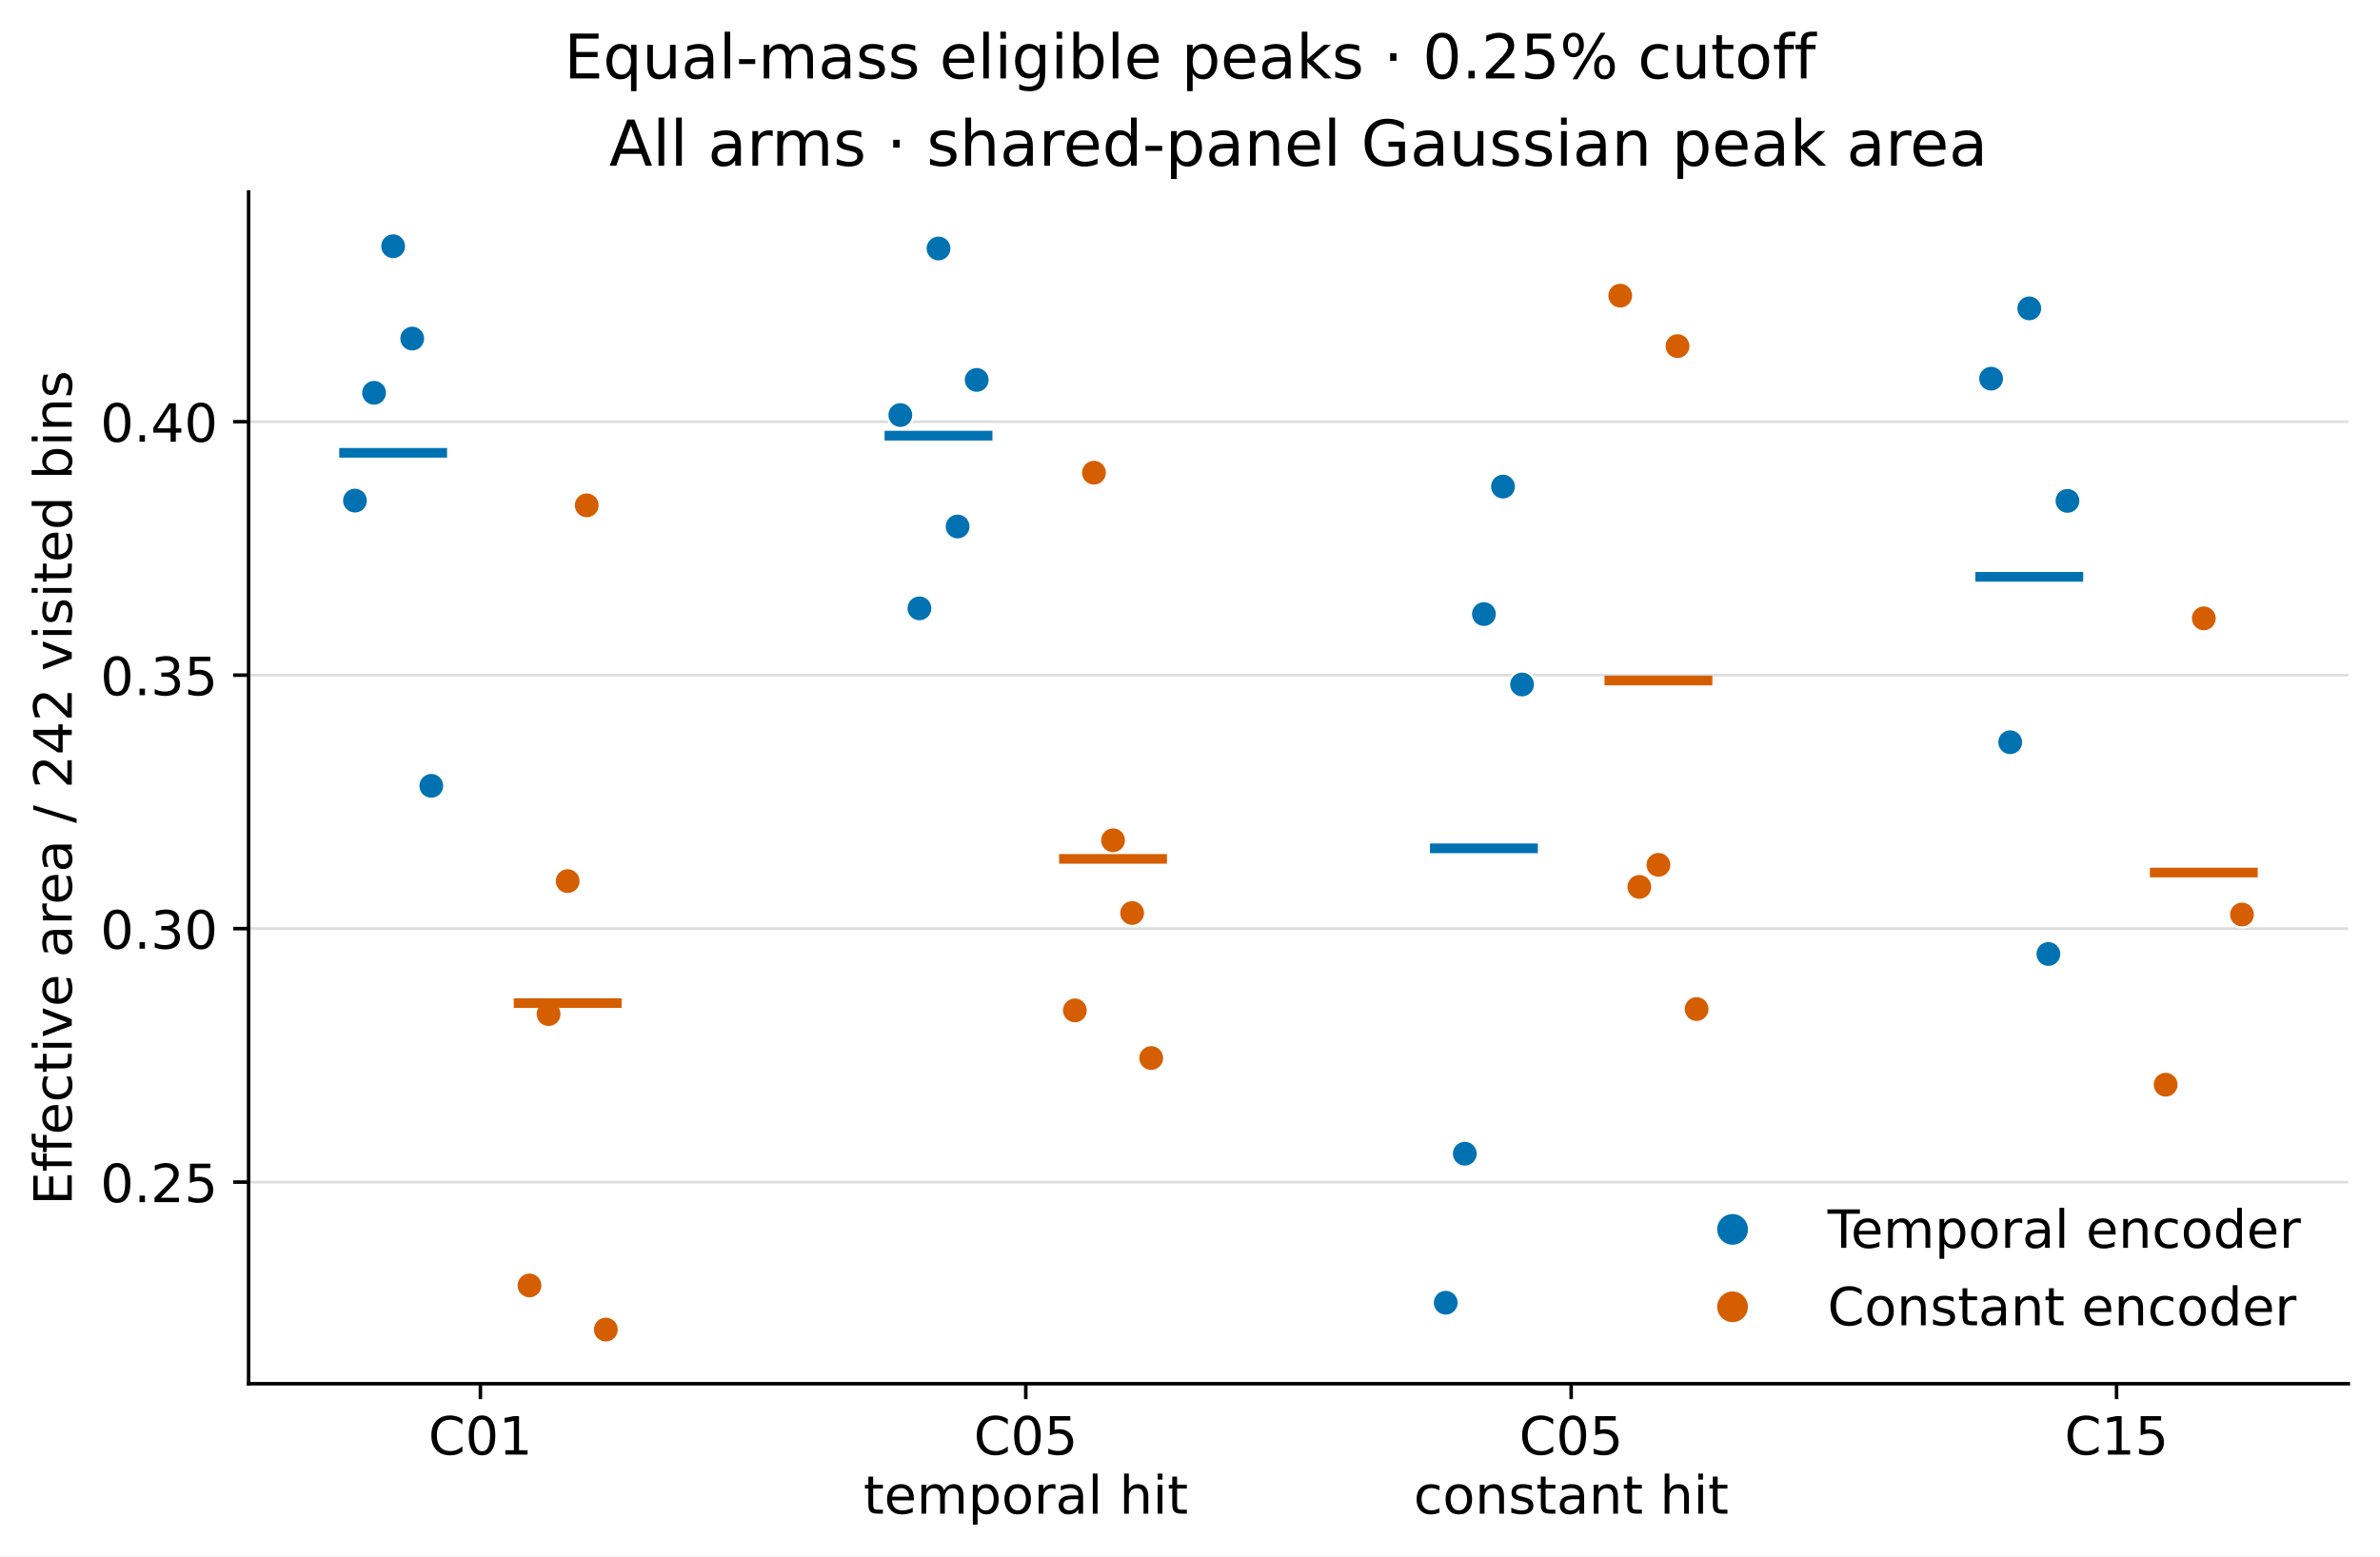
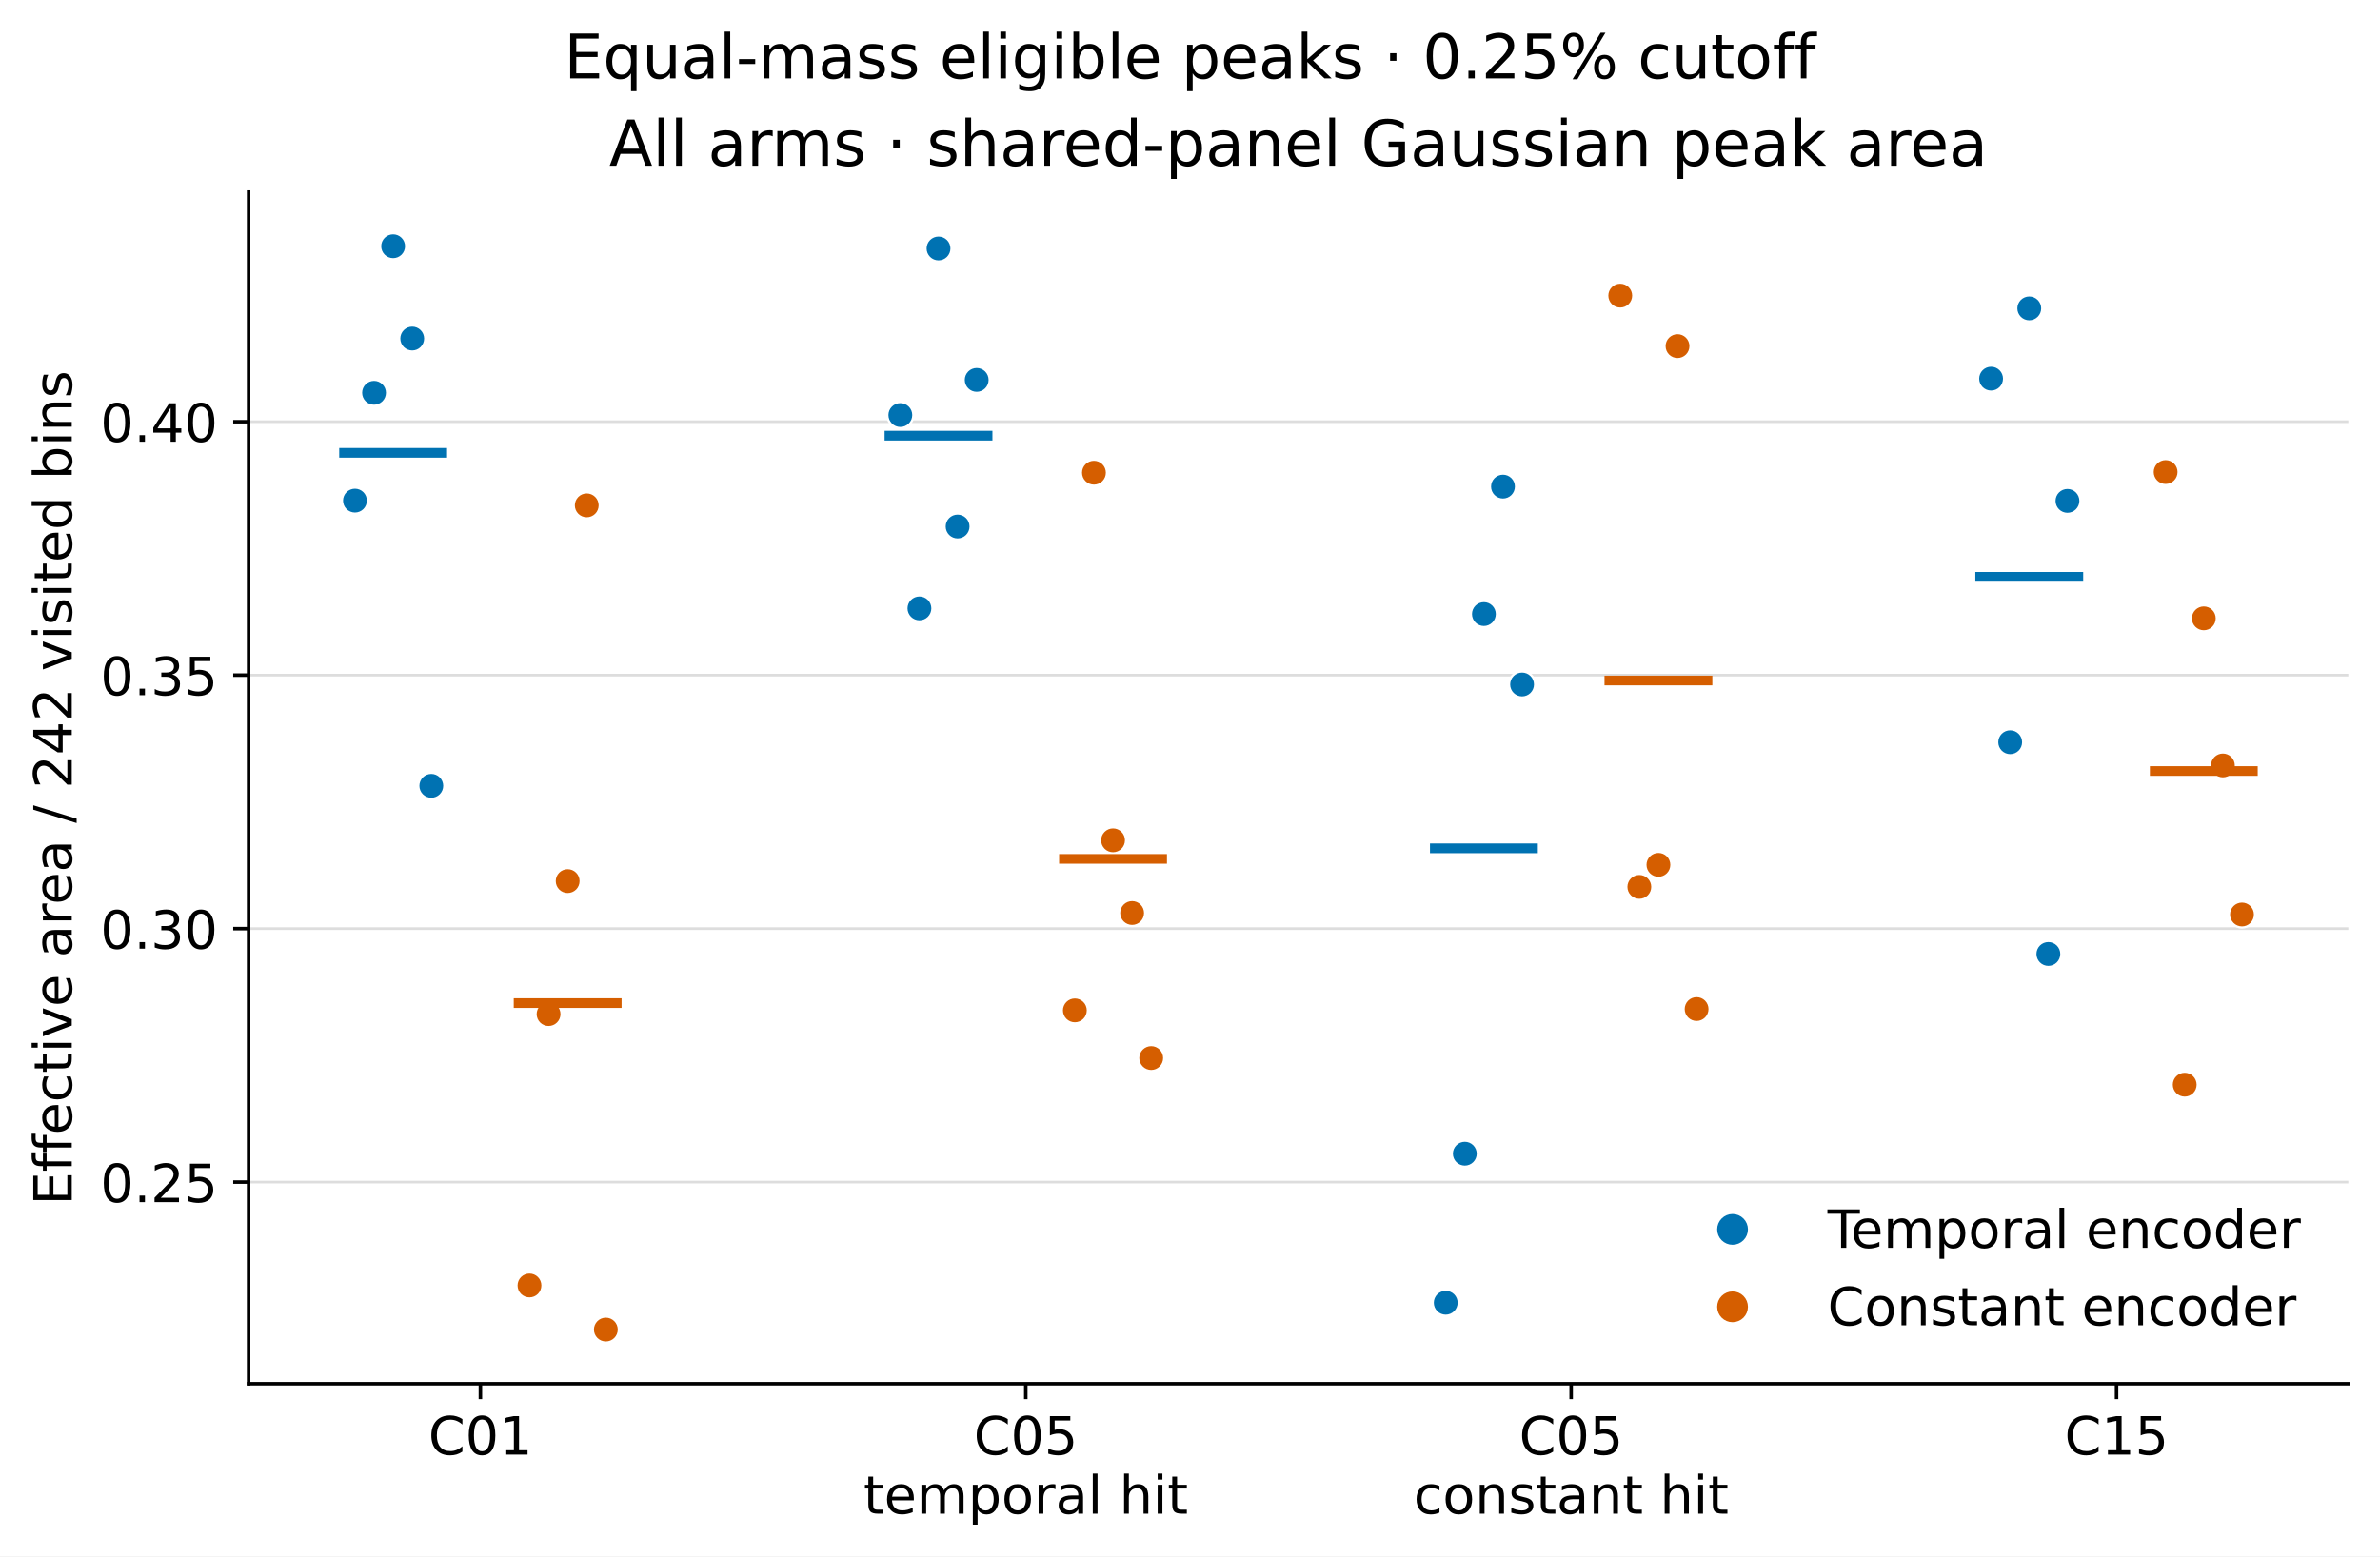
<svg xmlns="http://www.w3.org/2000/svg" xmlns:xlink="http://www.w3.org/1999/xlink" width="541.2pt" height="354pt" viewBox="0 0 541.2 354" version="1.1">
  <defs>
    <style type="text/css">*{stroke-linejoin: round; stroke-linecap: butt}</style>
  </defs>
  <g id="figure_1">
    <g id="patch_1">
      <path d="M 0 354 L 541.2 354 L 541.2 0 L 0 0 z " style="fill: #ffffff" />
    </g>
    <g id="axes_1">
      <g id="patch_2">
        <path d="M 56.532 314.748 L 534 314.748 L 534 43.692 L 56.532 43.692 z " style="fill: #ffffff" />
      </g>
      <g id="matplotlib.axis_1">
        <g id="xtick_1">
          <g id="line2d_1">
            <defs>
              <path id="mef62edf60f" d="M 0 0 L 0 3.5 " style="stroke: #000000; stroke-width: 0.8" />
            </defs>
            <g>
              <use xlink:href="#mef62edf60f" x="109.24" y="314.748" style="stroke: #000000; stroke-width: 0.8" />
            </g>
          </g>
          <g id="text_1">
            <text style="font-size: 12px; font-family: 'DejaVu Sans'; text-anchor: middle" x="109.24" y="330.867" transform="rotate(-0 109.2399 330.8665)">C01</text>
          </g>
        </g>
        <g id="xtick_2">
          <g id="line2d_2">
            <g>
              <use xlink:href="#mef62edf60f" x="233.257" y="314.748" style="stroke: #000000; stroke-width: 0.8" />
            </g>
          </g>
          <g id="text_2">
            <text style="font-size: 12px; font-family: 'DejaVu Sans'" transform="translate(221.4326 330.8665)">C05</text>
            <text style="font-size: 12px; font-family: 'DejaVu Sans'" transform="translate(196.3498 344.3039)">temporal hit</text>
          </g>
        </g>
        <g id="xtick_3">
          <g id="line2d_3">
            <g>
              <use xlink:href="#mef62edf60f" x="357.275" y="314.748" style="stroke: #000000; stroke-width: 0.8" />
            </g>
          </g>
          <g id="text_3">
            <text style="font-size: 12px; font-family: 'DejaVu Sans'" transform="translate(345.45 330.8665)">C05</text>
            <text style="font-size: 12px; font-family: 'DejaVu Sans'" transform="translate(321.4641 344.3039)">constant hit</text>
          </g>
        </g>
        <g id="xtick_4">
          <g id="line2d_4">
            <g>
              <use xlink:href="#mef62edf60f" x="481.292" y="314.748" style="stroke: #000000; stroke-width: 0.8" />
            </g>
          </g>
          <g id="text_4">
            <text style="font-size: 12px; font-family: 'DejaVu Sans'; text-anchor: middle" x="481.292" y="330.867" transform="rotate(-0 481.2921 330.8665)">C15</text>
          </g>
        </g>
      </g>
      <g id="matplotlib.axis_2">
        <g id="ytick_1">
          <g id="line2d_5">
            <path d="M 56.532 268.884 L 534 268.884 " clip-path="url(#p5396d02a52)" style="fill: none; stroke: #dddddd; stroke-width: 0.6; stroke-linecap: square" />
          </g>
          <g id="line2d_6">
            <defs>
              <path id="md314a975cc" d="M 0 0 L -3.5 0 " style="stroke: #000000; stroke-width: 0.8" />
            </defs>
            <g>
              <use xlink:href="#md314a975cc" x="56.532" y="268.884" style="stroke: #000000; stroke-width: 0.8" />
            </g>
          </g>
          <g id="text_5">
            <text style="font-size: 12px; font-family: 'DejaVu Sans'; text-anchor: end" x="49.532" y="273.443" transform="rotate(-0 49.5325 273.4432)">0.25</text>
          </g>
        </g>
        <g id="ytick_2">
          <g id="line2d_7">
            <path d="M 56.532 211.229 L 534 211.229 " clip-path="url(#p5396d02a52)" style="fill: none; stroke: #dddddd; stroke-width: 0.6; stroke-linecap: square" />
          </g>
          <g id="line2d_8">
            <g>
              <use xlink:href="#md314a975cc" x="56.532" y="211.229" style="stroke: #000000; stroke-width: 0.8" />
            </g>
          </g>
          <g id="text_6">
            <text style="font-size: 12px; font-family: 'DejaVu Sans'; text-anchor: end" x="49.532" y="215.788" transform="rotate(-0 49.5325 215.7883)">0.30</text>
          </g>
        </g>
        <g id="ytick_3">
          <g id="line2d_9">
            <path d="M 56.532 153.574 L 534 153.574 " clip-path="url(#p5396d02a52)" style="fill: none; stroke: #dddddd; stroke-width: 0.6; stroke-linecap: square" />
          </g>
          <g id="line2d_10">
            <g>
              <use xlink:href="#md314a975cc" x="56.532" y="153.574" style="stroke: #000000; stroke-width: 0.8" />
            </g>
          </g>
          <g id="text_7">
            <text style="font-size: 12px; font-family: 'DejaVu Sans'; text-anchor: end" x="49.532" y="158.133" transform="rotate(-0 49.5325 158.1334)">0.35</text>
          </g>
        </g>
        <g id="ytick_4">
          <g id="line2d_11">
            <path d="M 56.532 95.919 L 534 95.919 " clip-path="url(#p5396d02a52)" style="fill: none; stroke: #dddddd; stroke-width: 0.6; stroke-linecap: square" />
          </g>
          <g id="line2d_12">
            <g>
              <use xlink:href="#md314a975cc" x="56.532" y="95.919" style="stroke: #000000; stroke-width: 0.8" />
            </g>
          </g>
          <g id="text_8">
            <text style="font-size: 12px; font-family: 'DejaVu Sans'; text-anchor: end" x="49.532" y="100.479" transform="rotate(-0 49.5325 100.4785)">0.40</text>
          </g>
        </g>
        <g id="text_9">
          <text style="font-size: 12px; font-family: 'DejaVu Sans'; text-anchor: middle" x="16.318" y="179.22" transform="rotate(-90 16.31812 179.22)">Effective area / 242 visited bins</text>
        </g>
      </g>
      <g id="PathCollection_1">
        <defs>
          <path id="m3152643220" d="M 0 2.958 C 0.784 2.958 1.537 2.646 2.092 2.092 C 2.646 1.537 2.958 0.784 2.958 0 C 2.958 -0.784 2.646 -1.537 2.092 -2.092 C 1.537 -2.646 0.784 -2.958 0 -2.958 C -0.784 -2.958 -1.537 -2.646 -2.092 -2.092 C -2.646 -1.537 -2.958 -0.784 -2.958 0 C -2.958 0.784 -2.646 1.537 -2.092 2.092 C -1.537 2.646 -0.784 2.958 0 2.958 z " style="stroke: #ffffff; stroke-width: 0.5" />
        </defs>
        <g clip-path="url(#p5396d02a52)">
          <use xlink:href="#m3152643220" x="80.716" y="113.873" style="fill: #0072b2; stroke: #ffffff; stroke-width: 0.5" />
          <use xlink:href="#m3152643220" x="85.057" y="89.347" style="fill: #0072b2; stroke: #ffffff; stroke-width: 0.5" />
          <use xlink:href="#m3152643220" x="89.397" y="56.012" style="fill: #0072b2; stroke: #ffffff; stroke-width: 0.5" />
          <use xlink:href="#m3152643220" x="93.738" y="77.009" style="fill: #0072b2; stroke: #ffffff; stroke-width: 0.5" />
          <use xlink:href="#m3152643220" x="98.078" y="178.749" style="fill: #0072b2; stroke: #ffffff; stroke-width: 0.5" />
        </g>
      </g>
      <g id="PathCollection_2">
        <defs>
          <path id="mead806aada" d="M 0 2.958 C 0.784 2.958 1.537 2.646 2.092 2.092 C 2.646 1.537 2.958 0.784 2.958 0 C 2.958 -0.784 2.646 -1.537 2.092 -2.092 C 1.537 -2.646 0.784 -2.958 0 -2.958 C -0.784 -2.958 -1.537 -2.646 -2.092 -2.092 C -2.646 -1.537 -2.958 -0.784 -2.958 0 C -2.958 0.784 -2.646 1.537 -2.092 2.092 C -1.537 2.646 -0.784 2.958 0 2.958 z " style="stroke: #ffffff; stroke-width: 0.5" />
        </defs>
        <g clip-path="url(#p5396d02a52)">
          <use xlink:href="#mead806aada" x="120.401" y="292.394" style="fill: #d55e00; stroke: #ffffff; stroke-width: 0.5" />
          <use xlink:href="#mead806aada" x="124.742" y="230.67" style="fill: #d55e00; stroke: #ffffff; stroke-width: 0.5" />
          <use xlink:href="#mead806aada" x="129.083" y="200.418" style="fill: #d55e00; stroke: #ffffff; stroke-width: 0.5" />
          <use xlink:href="#mead806aada" x="133.423" y="114.947" style="fill: #d55e00; stroke: #ffffff; stroke-width: 0.5" />
          <use xlink:href="#mead806aada" x="137.764" y="302.428" style="fill: #d55e00; stroke: #ffffff; stroke-width: 0.5" />
        </g>
      </g>
      <g id="PathCollection_3">
        <g clip-path="url(#p5396d02a52)">
          <use xlink:href="#m3152643220" x="204.733" y="94.406" style="fill: #0072b2; stroke: #ffffff; stroke-width: 0.5" />
          <use xlink:href="#m3152643220" x="209.074" y="138.383" style="fill: #0072b2; stroke: #ffffff; stroke-width: 0.5" />
          <use xlink:href="#m3152643220" x="213.415" y="56.521" style="fill: #0072b2; stroke: #ffffff; stroke-width: 0.5" />
          <use xlink:href="#m3152643220" x="217.755" y="119.761" style="fill: #0072b2; stroke: #ffffff; stroke-width: 0.5" />
          <use xlink:href="#m3152643220" x="222.096" y="86.417" style="fill: #0072b2; stroke: #ffffff; stroke-width: 0.5" />
        </g>
      </g>
      <g id="PathCollection_4">
        <g clip-path="url(#p5396d02a52)">
          <use xlink:href="#mead806aada" x="244.419" y="229.828" style="fill: #d55e00; stroke: #ffffff; stroke-width: 0.5" />
          <use xlink:href="#mead806aada" x="248.759" y="107.521" style="fill: #d55e00; stroke: #ffffff; stroke-width: 0.5" />
          <use xlink:href="#mead806aada" x="253.1" y="191.138" style="fill: #d55e00; stroke: #ffffff; stroke-width: 0.5" />
          <use xlink:href="#mead806aada" x="257.441" y="207.675" style="fill: #d55e00; stroke: #ffffff; stroke-width: 0.5" />
          <use xlink:href="#mead806aada" x="261.781" y="240.669" style="fill: #d55e00; stroke: #ffffff; stroke-width: 0.5" />
        </g>
      </g>
      <g id="PathCollection_5">
        <g clip-path="url(#p5396d02a52)">
          <use xlink:href="#m3152643220" x="328.751" y="296.323" style="fill: #0072b2; stroke: #ffffff; stroke-width: 0.5" />
          <use xlink:href="#m3152643220" x="333.091" y="262.424" style="fill: #0072b2; stroke: #ffffff; stroke-width: 0.5" />
          <use xlink:href="#m3152643220" x="337.432" y="139.677" style="fill: #0072b2; stroke: #ffffff; stroke-width: 0.5" />
          <use xlink:href="#m3152643220" x="341.773" y="110.681" style="fill: #0072b2; stroke: #ffffff; stroke-width: 0.5" />
          <use xlink:href="#m3152643220" x="346.113" y="155.694" style="fill: #0072b2; stroke: #ffffff; stroke-width: 0.5" />
        </g>
      </g>
      <g id="PathCollection_6">
        <g clip-path="url(#p5396d02a52)">
          <use xlink:href="#mead806aada" x="368.436" y="67.248" style="fill: #d55e00; stroke: #ffffff; stroke-width: 0.5" />
          <use xlink:href="#mead806aada" x="372.777" y="201.735" style="fill: #d55e00; stroke: #ffffff; stroke-width: 0.5" />
          <use xlink:href="#mead806aada" x="377.117" y="196.722" style="fill: #d55e00; stroke: #ffffff; stroke-width: 0.5" />
          <use xlink:href="#mead806aada" x="381.458" y="78.732" style="fill: #d55e00; stroke: #ffffff; stroke-width: 0.5" />
          <use xlink:href="#mead806aada" x="385.799" y="229.526" style="fill: #d55e00; stroke: #ffffff; stroke-width: 0.5" />
        </g>
      </g>
      <g id="PathCollection_7">
        <g clip-path="url(#p5396d02a52)">
          <use xlink:href="#m3152643220" x="452.768" y="86.132" style="fill: #0072b2; stroke: #ffffff; stroke-width: 0.5" />
          <use xlink:href="#m3152643220" x="457.109" y="168.829" style="fill: #0072b2; stroke: #ffffff; stroke-width: 0.5" />
          <use xlink:href="#m3152643220" x="461.449" y="70.148" style="fill: #0072b2; stroke: #ffffff; stroke-width: 0.5" />
          <use xlink:href="#m3152643220" x="465.79" y="216.995" style="fill: #0072b2; stroke: #ffffff; stroke-width: 0.5" />
          <use xlink:href="#m3152643220" x="470.131" y="113.932" style="fill: #0072b2; stroke: #ffffff; stroke-width: 0.5" />
        </g>
      </g>
      <g id="PathCollection_8">
        <g clip-path="url(#p5396d02a52)">
-           <use xlink:href="#mead806aada" x="492.454" y="246.73" style="fill: #d55e00; stroke: #ffffff; stroke-width: 0.5" />
+           <use xlink:href="#mead806aada" x="492.454" y="107.37" style="fill: #d55e00; stroke: #ffffff; stroke-width: 0.5" />
+           <use xlink:href="#mead806aada" x="496.794" y="246.73" style="fill: #d55e00; stroke: #ffffff; stroke-width: 0.5" />
          <use xlink:href="#mead806aada" x="501.135" y="140.653" style="fill: #d55e00; stroke: #ffffff; stroke-width: 0.5" />
+           <use xlink:href="#mead806aada" x="505.476" y="174.111" style="fill: #d55e00; stroke: #ffffff; stroke-width: 0.5" />
          <use xlink:href="#mead806aada" x="509.816" y="208.015" style="fill: #d55e00; stroke: #ffffff; stroke-width: 0.5" />
        </g>
      </g>
      <g id="patch_3">
        <path d="M 56.532 314.748 L 56.532 43.692 " style="fill: none; stroke: #000000; stroke-width: 0.8; stroke-linejoin: miter; stroke-linecap: square" />
      </g>
      <g id="patch_4">
        <path d="M 56.532 314.748 L 534 314.748 " style="fill: none; stroke: #000000; stroke-width: 0.8; stroke-linejoin: miter; stroke-linecap: square" />
      </g>
      <g id="line2d_13">
        <path d="M 78.236 102.998 L 100.559 102.998 " clip-path="url(#p5396d02a52)" style="fill: none; stroke: #0072b2; stroke-width: 2.2; stroke-linecap: square" />
      </g>
      <g id="line2d_14">
        <path d="M 117.921 228.171 L 140.244 228.171 " clip-path="url(#p5396d02a52)" style="fill: none; stroke: #d55e00; stroke-width: 2.2; stroke-linecap: square" />
      </g>
      <g id="line2d_15">
        <path d="M 202.253 99.098 L 224.576 99.098 " clip-path="url(#p5396d02a52)" style="fill: none; stroke: #0072b2; stroke-width: 2.2; stroke-linecap: square" />
      </g>
      <g id="line2d_16">
        <path d="M 241.939 195.366 L 264.262 195.366 " clip-path="url(#p5396d02a52)" style="fill: none; stroke: #d55e00; stroke-width: 2.2; stroke-linecap: square" />
      </g>
      <g id="line2d_17">
        <path d="M 326.27 192.96 L 348.593 192.96 " clip-path="url(#p5396d02a52)" style="fill: none; stroke: #0072b2; stroke-width: 2.2; stroke-linecap: square" />
      </g>
      <g id="line2d_18">
        <path d="M 365.956 154.793 L 388.279 154.793 " clip-path="url(#p5396d02a52)" style="fill: none; stroke: #d55e00; stroke-width: 2.2; stroke-linecap: square" />
      </g>
      <g id="line2d_19">
        <path d="M 450.288 131.207 L 472.611 131.207 " clip-path="url(#p5396d02a52)" style="fill: none; stroke: #0072b2; stroke-width: 2.2; stroke-linecap: square" />
      </g>
      <g id="line2d_20">
-         <path d="M 489.973 198.466 L 512.296 198.466 " clip-path="url(#p5396d02a52)" style="fill: none; stroke: #d55e00; stroke-width: 2.2; stroke-linecap: square" />
+         <path d="M 489.973 175.376 L 512.296 175.376 " clip-path="url(#p5396d02a52)" style="fill: none; stroke: #d55e00; stroke-width: 2.2; stroke-linecap: square" />
      </g>
      <g id="text_10">
        <text style="font-size: 14.4px; font-family: 'DejaVu Sans'; text-anchor: middle" x="295.266" y="37.692" transform="rotate(-0 295.266 37.69161)">All arms · shared-panel Gaussian peak area</text>
      </g>
      <g id="legend_1">
        <g id="line2d_21">
          <defs>
            <path id="m54ad3a0422" d="M 0 3 C 0.796 3 1.559 2.684 2.121 2.121 C 2.684 1.559 3 0.796 3 0 C 3 -0.796 2.684 -1.559 2.121 -2.121 C 1.559 -2.684 0.796 -3 0 -3 C -0.796 -3 -1.559 -2.684 -2.121 -2.121 C -2.684 -1.559 -3 -0.796 -3 0 C -3 0.796 -2.684 1.559 -2.121 2.121 C -1.559 2.684 -0.796 3 0 3 z " style="stroke: #0072b2" />
          </defs>
          <g>
            <use xlink:href="#m54ad3a0422" x="393.978" y="279.639" style="fill: #0072b2; stroke: #0072b2" />
          </g>
        </g>
        <g id="text_11">
          <text style="font-size: 12px; font-family: 'DejaVu Sans'; text-anchor: start" x="415.578" y="283.839" transform="rotate(-0 415.5783 283.839)">Temporal encoder</text>
        </g>
        <g id="line2d_22">
          <defs>
            <path id="md492a3eee7" d="M 0 3 C 0.796 3 1.559 2.684 2.121 2.121 C 2.684 1.559 3 0.796 3 0 C 3 -0.796 2.684 -1.559 2.121 -2.121 C 1.559 -2.684 0.796 -3 0 -3 C -0.796 -3 -1.559 -2.684 -2.121 -2.121 C -2.684 -1.559 -3 -0.796 -3 0 C -3 0.796 -2.684 1.559 -2.121 2.121 C -1.559 2.684 -0.796 3 0 3 z " style="stroke: #d55e00" />
          </defs>
          <g>
            <use xlink:href="#md492a3eee7" x="393.978" y="297.253" style="fill: #d55e00; stroke: #d55e00" />
          </g>
        </g>
        <g id="text_12">
          <text style="font-size: 12px; font-family: 'DejaVu Sans'; text-anchor: start" x="415.578" y="301.453" transform="rotate(-0 415.5783 301.4528)">Constant encoder</text>
        </g>
      </g>
    </g>
    <g id="text_13">
      <text style="font-size: 14px; font-family: 'DejaVu Sans'; text-anchor: middle" x="270.6" y="17.838" transform="rotate(-0 270.5998 17.83781)">Equal-mass eligible peaks · 0.25% cutoff</text>
    </g>
  </g>
  <defs>
    <clipPath id="p5396d02a52">
      <rect x="56.532" y="43.692" width="477.467" height="271.057" />
    </clipPath>
  </defs>
</svg>
